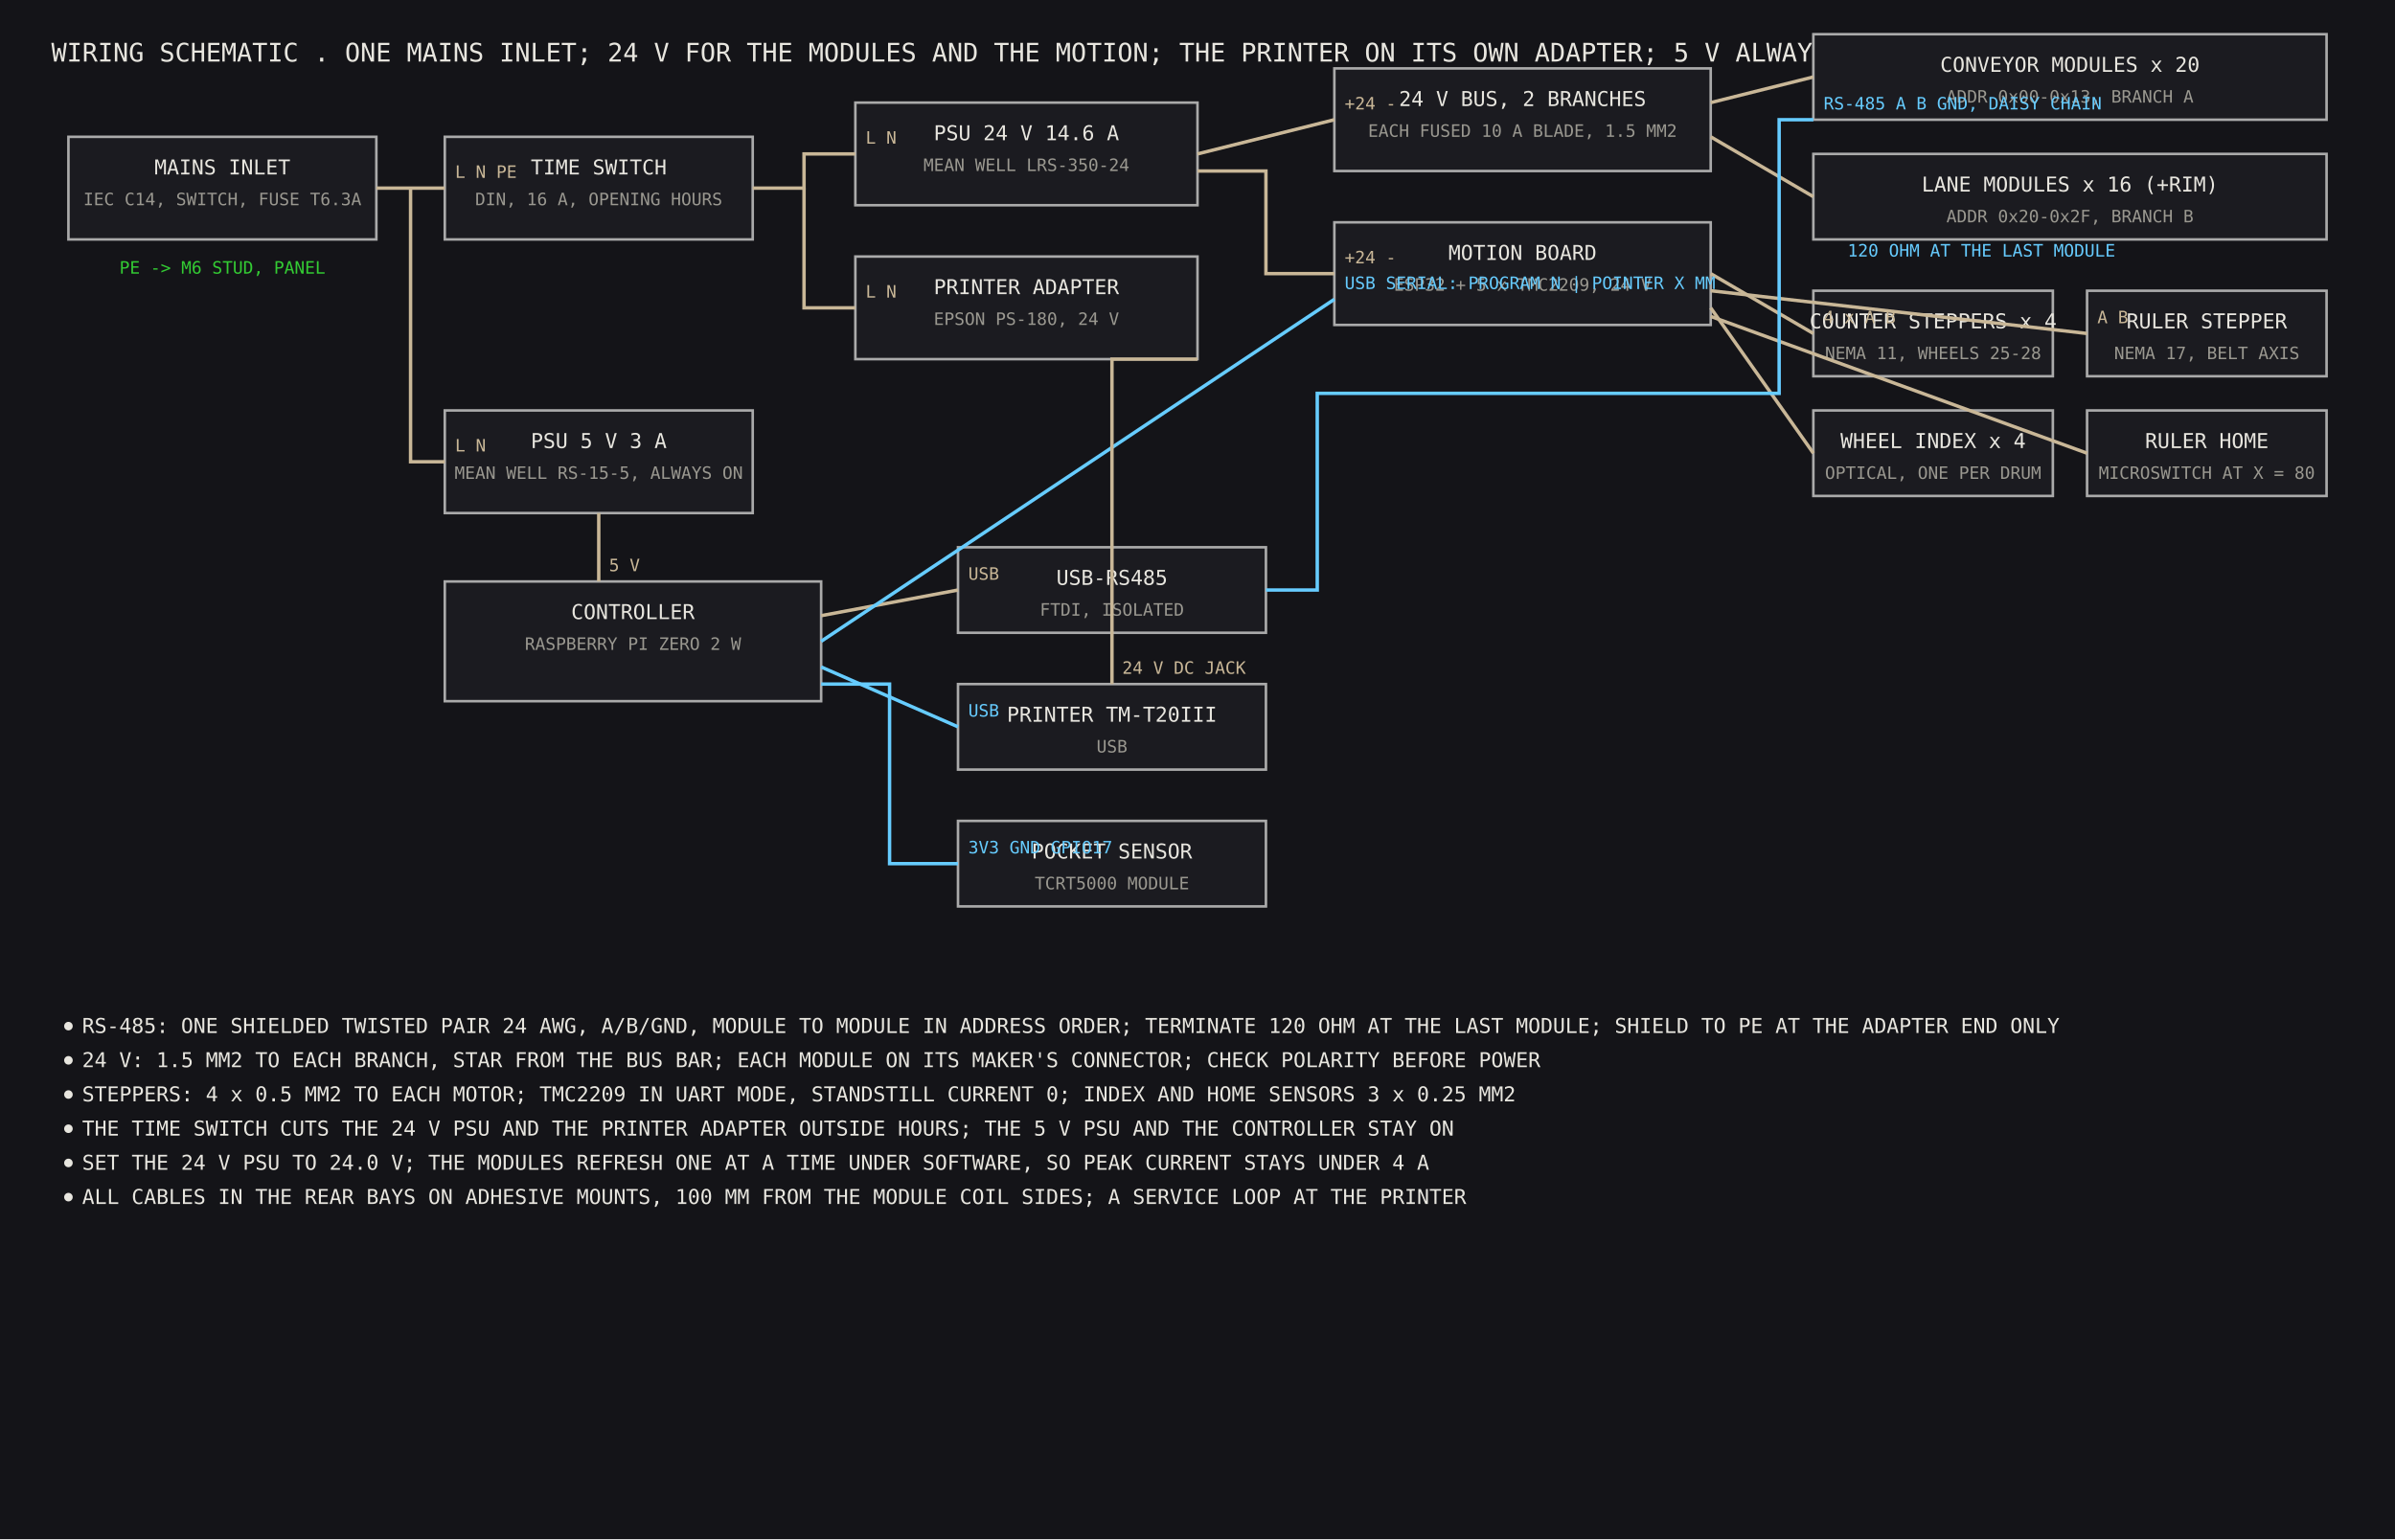
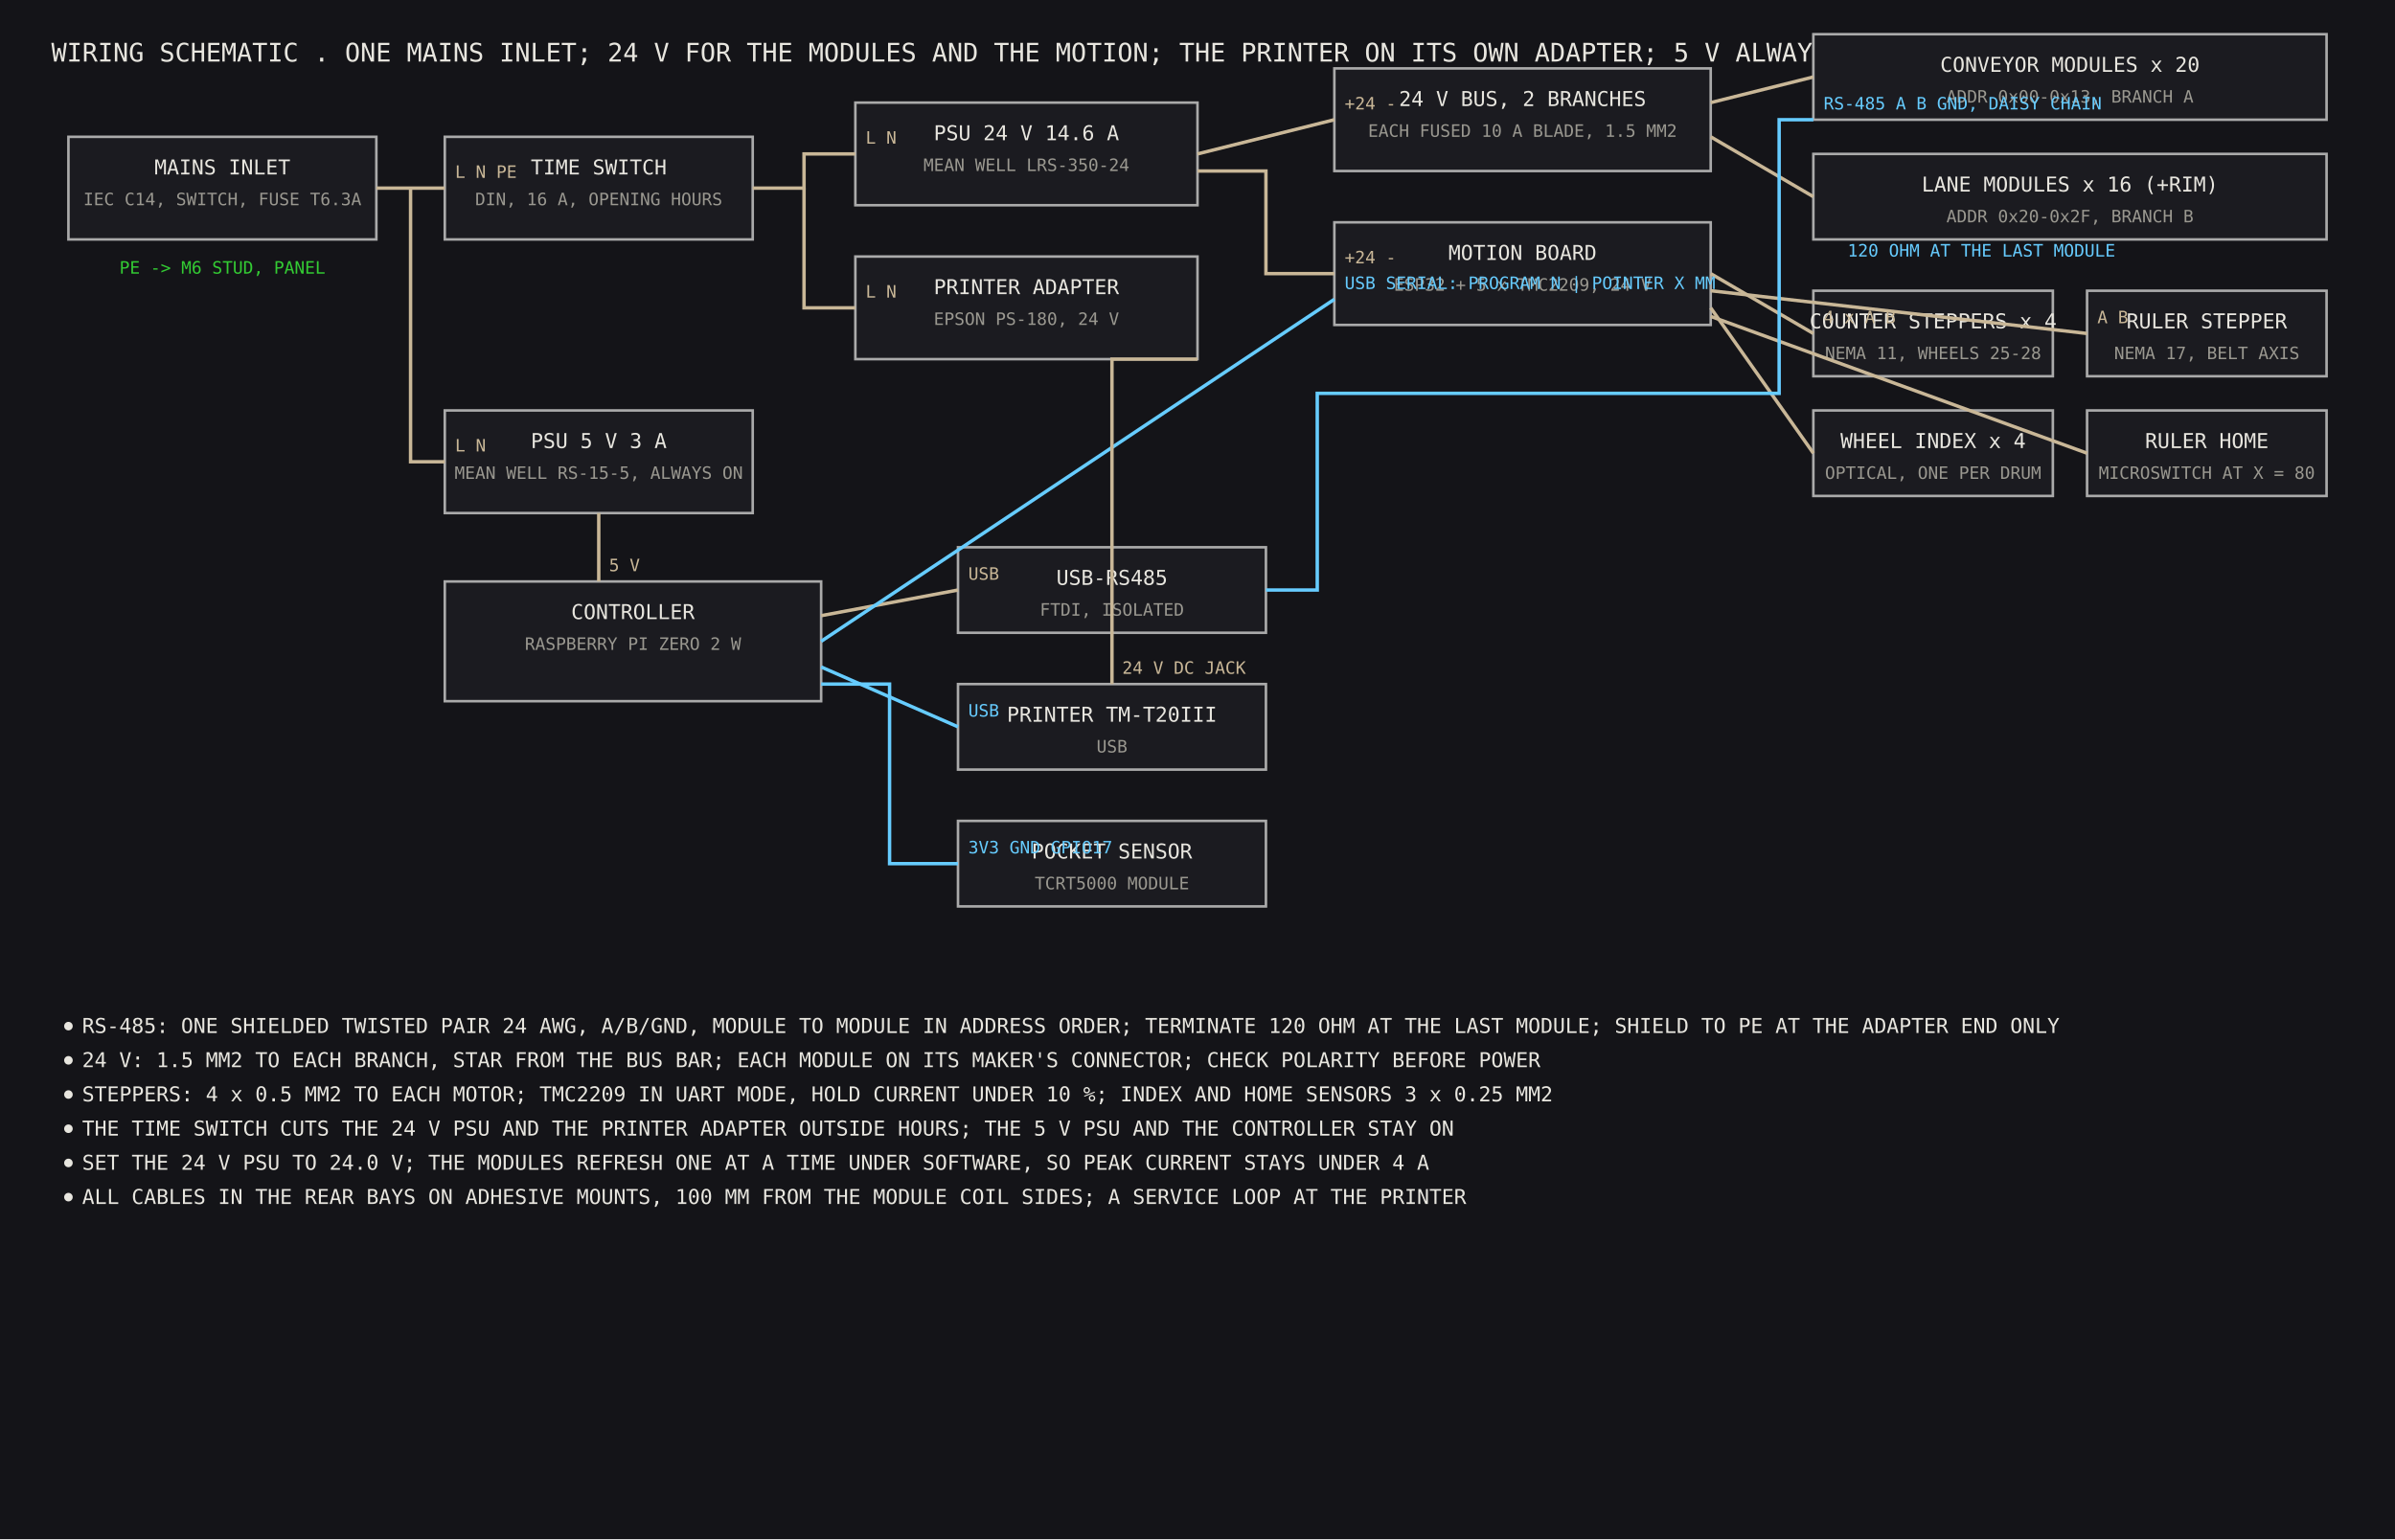
<svg xmlns="http://www.w3.org/2000/svg" width="1400" height="900" viewBox="0 0 1400 900">
  <rect width="1400" height="900" fill="#141418" />
  <text x="30" y="36" font-family="ui-monospace,Menlo,monospace" font-size="15" fill="#e8e6df" text-anchor="start">WIRING SCHEMATIC . ONE MAINS INLET; 24 V FOR THE MODULES AND THE MOTION; THE PRINTER ON ITS OWN ADAPTER; 5 V ALWAYS ON FOR THE CONTROLLER</text>
  <rect x="40" y="80" width="180" height="60" fill="#1b1b20" stroke="#aaa" stroke-width="1.5" />
  <text x="130.0" y="102" font-family="ui-monospace,Menlo,monospace" font-size="12" fill="#e8e6df" text-anchor="middle">MAINS INLET</text>
  <text x="130.0" y="120" font-family="ui-monospace,Menlo,monospace" font-size="10" fill="#9a9890" text-anchor="middle">IEC C14, SWITCH, FUSE T6.3A</text>
  <rect x="260" y="80" width="180" height="60" fill="#1b1b20" stroke="#aaa" stroke-width="1.5" />
  <text x="350.0" y="102" font-family="ui-monospace,Menlo,monospace" font-size="12" fill="#e8e6df" text-anchor="middle">TIME SWITCH</text>
  <text x="350.0" y="120" font-family="ui-monospace,Menlo,monospace" font-size="10" fill="#9a9890" text-anchor="middle">DIN, 16 A, OPENING HOURS</text>
  <rect x="500" y="60" width="200" height="60" fill="#1b1b20" stroke="#aaa" stroke-width="1.5" />
  <text x="600.0" y="82" font-family="ui-monospace,Menlo,monospace" font-size="12" fill="#e8e6df" text-anchor="middle">PSU 24 V 14.6 A</text>
  <text x="600.0" y="100" font-family="ui-monospace,Menlo,monospace" font-size="10" fill="#9a9890" text-anchor="middle">MEAN WELL LRS-350-24</text>
  <rect x="500" y="150" width="200" height="60" fill="#1b1b20" stroke="#aaa" stroke-width="1.5" />
  <text x="600.0" y="172" font-family="ui-monospace,Menlo,monospace" font-size="12" fill="#e8e6df" text-anchor="middle">PRINTER ADAPTER</text>
  <text x="600.0" y="190" font-family="ui-monospace,Menlo,monospace" font-size="10" fill="#9a9890" text-anchor="middle">EPSON PS-180, 24 V</text>
  <rect x="260" y="240" width="180" height="60" fill="#1b1b20" stroke="#aaa" stroke-width="1.5" />
  <text x="350.0" y="262" font-family="ui-monospace,Menlo,monospace" font-size="12" fill="#e8e6df" text-anchor="middle">PSU 5 V 3 A</text>
  <text x="350.0" y="280" font-family="ui-monospace,Menlo,monospace" font-size="10" fill="#9a9890" text-anchor="middle">MEAN WELL RS-15-5, ALWAYS ON</text>
  <polyline points="220,110 260,110" fill="none" stroke="#c9b797" stroke-width="2" />
  <text x="266" y="104" font-family="ui-monospace,Menlo,monospace" font-size="10" fill="#c9b797" text-anchor="start">L N PE</text>
  <polyline points="440,110 470,110 470,90 500,90" fill="none" stroke="#c9b797" stroke-width="2" />
  <text x="506" y="84" font-family="ui-monospace,Menlo,monospace" font-size="10" fill="#c9b797" text-anchor="start">L N</text>
  <polyline points="470,110 470,180 500,180" fill="none" stroke="#c9b797" stroke-width="2" />
  <text x="506" y="174" font-family="ui-monospace,Menlo,monospace" font-size="10" fill="#c9b797" text-anchor="start">L N</text>
  <polyline points="240,110 240,270 260,270" fill="none" stroke="#c9b797" stroke-width="2" />
  <text x="266" y="264" font-family="ui-monospace,Menlo,monospace" font-size="10" fill="#c9b797" text-anchor="start">L N</text>
  <text x="130" y="160" font-family="ui-monospace,Menlo,monospace" font-size="10" fill="#3c3" text-anchor="middle">PE -&gt; M6 STUD, PANEL</text>
  <rect x="780" y="40" width="220" height="60" fill="#1b1b20" stroke="#aaa" stroke-width="1.5" />
  <text x="890.0" y="62" font-family="ui-monospace,Menlo,monospace" font-size="12" fill="#e8e6df" text-anchor="middle">24 V BUS, 2 BRANCHES</text>
  <text x="890.0" y="80" font-family="ui-monospace,Menlo,monospace" font-size="10" fill="#9a9890" text-anchor="middle">EACH FUSED 10 A BLADE, 1.5 MM2</text>
  <polyline points="700,90 780,70" fill="none" stroke="#c9b797" stroke-width="2" />
  <text x="786" y="64" font-family="ui-monospace,Menlo,monospace" font-size="10" fill="#c9b797" text-anchor="start">+24 -</text>
  <rect x="1060" y="20" width="300" height="50" fill="#1b1b20" stroke="#aaa" stroke-width="1.5" />
  <text x="1210.0" y="42" font-family="ui-monospace,Menlo,monospace" font-size="12" fill="#e8e6df" text-anchor="middle">CONVEYOR MODULES x 20</text>
  <text x="1210.0" y="60" font-family="ui-monospace,Menlo,monospace" font-size="10" fill="#9a9890" text-anchor="middle">ADDR 0x00-0x13, BRANCH A</text>
  <rect x="1060" y="90" width="300" height="50" fill="#1b1b20" stroke="#aaa" stroke-width="1.5" />
  <text x="1210.0" y="112" font-family="ui-monospace,Menlo,monospace" font-size="12" fill="#e8e6df" text-anchor="middle">LANE MODULES x 16 (+RIM)</text>
  <text x="1210.0" y="130" font-family="ui-monospace,Menlo,monospace" font-size="10" fill="#9a9890" text-anchor="middle">ADDR 0x20-0x2F, BRANCH B</text>
  <polyline points="1000,60 1060,45" fill="none" stroke="#c9b797" stroke-width="2" />
  <text x="1066" y="39" font-family="ui-monospace,Menlo,monospace" font-size="10" fill="#c9b797" text-anchor="start" />
  <polyline points="1000,80 1060,115" fill="none" stroke="#c9b797" stroke-width="2" />
  <text x="1066" y="109" font-family="ui-monospace,Menlo,monospace" font-size="10" fill="#c9b797" text-anchor="start" />
  <rect x="780" y="130" width="220" height="60" fill="#1b1b20" stroke="#aaa" stroke-width="1.5" />
  <text x="890.0" y="152" font-family="ui-monospace,Menlo,monospace" font-size="12" fill="#e8e6df" text-anchor="middle">MOTION BOARD</text>
  <text x="890.0" y="170" font-family="ui-monospace,Menlo,monospace" font-size="10" fill="#9a9890" text-anchor="middle">ESP32 + 5 x TMC2209, 24 V</text>
  <polyline points="700,100 740,100 740,160 780,160" fill="none" stroke="#c9b797" stroke-width="2" />
  <text x="786" y="154" font-family="ui-monospace,Menlo,monospace" font-size="10" fill="#c9b797" text-anchor="start">+24 -</text>
  <rect x="1060" y="170" width="140" height="50" fill="#1b1b20" stroke="#aaa" stroke-width="1.5" />
  <text x="1130.0" y="192" font-family="ui-monospace,Menlo,monospace" font-size="12" fill="#e8e6df" text-anchor="middle">COUNTER STEPPERS x 4</text>
  <text x="1130.0" y="210" font-family="ui-monospace,Menlo,monospace" font-size="10" fill="#9a9890" text-anchor="middle">NEMA 11, WHEELS 25-28</text>
  <rect x="1220" y="170" width="140" height="50" fill="#1b1b20" stroke="#aaa" stroke-width="1.5" />
  <text x="1290.0" y="192" font-family="ui-monospace,Menlo,monospace" font-size="12" fill="#e8e6df" text-anchor="middle">RULER STEPPER</text>
  <text x="1290.0" y="210" font-family="ui-monospace,Menlo,monospace" font-size="10" fill="#9a9890" text-anchor="middle">NEMA 17, BELT AXIS</text>
  <rect x="1060" y="240" width="140" height="50" fill="#1b1b20" stroke="#aaa" stroke-width="1.5" />
  <text x="1130.0" y="262" font-family="ui-monospace,Menlo,monospace" font-size="12" fill="#e8e6df" text-anchor="middle">WHEEL INDEX x 4</text>
  <text x="1130.0" y="280" font-family="ui-monospace,Menlo,monospace" font-size="10" fill="#9a9890" text-anchor="middle">OPTICAL, ONE PER DRUM</text>
  <rect x="1220" y="240" width="140" height="50" fill="#1b1b20" stroke="#aaa" stroke-width="1.5" />
  <text x="1290.0" y="262" font-family="ui-monospace,Menlo,monospace" font-size="12" fill="#e8e6df" text-anchor="middle">RULER HOME</text>
  <text x="1290.0" y="280" font-family="ui-monospace,Menlo,monospace" font-size="10" fill="#9a9890" text-anchor="middle">MICROSWITCH AT X = 80</text>
  <polyline points="1000,160 1060,195" fill="none" stroke="#c9b797" stroke-width="2" />
  <text x="1066" y="189" font-family="ui-monospace,Menlo,monospace" font-size="10" fill="#c9b797" text-anchor="start">4 x A B</text>
  <polyline points="1000,170 1220,195" fill="none" stroke="#c9b797" stroke-width="2" />
  <text x="1226" y="189" font-family="ui-monospace,Menlo,monospace" font-size="10" fill="#c9b797" text-anchor="start">A B</text>
  <polyline points="1000,180 1060,265" fill="none" stroke="#c9b797" stroke-width="2" />
  <text x="1066" y="259" font-family="ui-monospace,Menlo,monospace" font-size="10" fill="#c9b797" text-anchor="start" />
  <polyline points="1000,185 1220,265" fill="none" stroke="#c9b797" stroke-width="2" />
  <text x="1226" y="259" font-family="ui-monospace,Menlo,monospace" font-size="10" fill="#c9b797" text-anchor="start" />
  <rect x="260" y="340" width="220" height="70" fill="#1b1b20" stroke="#aaa" stroke-width="1.5" />
  <text x="370.0" y="362" font-family="ui-monospace,Menlo,monospace" font-size="12" fill="#e8e6df" text-anchor="middle">CONTROLLER</text>
  <text x="370.0" y="380" font-family="ui-monospace,Menlo,monospace" font-size="10" fill="#9a9890" text-anchor="middle">RASPBERRY PI ZERO 2 W</text>
  <polyline points="350,300 350,340" fill="none" stroke="#c9b797" stroke-width="2" />
  <text x="356" y="334" font-family="ui-monospace,Menlo,monospace" font-size="10" fill="#c9b797" text-anchor="start">5 V</text>
  <rect x="560" y="320" width="180" height="50" fill="#1b1b20" stroke="#aaa" stroke-width="1.5" />
  <text x="650.0" y="342" font-family="ui-monospace,Menlo,monospace" font-size="12" fill="#e8e6df" text-anchor="middle">USB-RS485</text>
  <text x="650.0" y="360" font-family="ui-monospace,Menlo,monospace" font-size="10" fill="#9a9890" text-anchor="middle">FTDI, ISOLATED</text>
  <polyline points="480,360 560,345" fill="none" stroke="#c9b797" stroke-width="2" />
  <text x="566" y="339" font-family="ui-monospace,Menlo,monospace" font-size="10" fill="#c9b797" text-anchor="start">USB</text>
  <polyline points="740,345 770,345 770,230 1040,230 1040,70 1060,70" fill="none" stroke="#6cf" stroke-width="2" />
  <text x="1066" y="64" font-family="ui-monospace,Menlo,monospace" font-size="10" fill="#6cf" text-anchor="start">RS-485 A B GND, DAISY CHAIN</text>
  <text x="1080" y="150" font-family="ui-monospace,Menlo,monospace" font-size="10" fill="#6cf" text-anchor="start">120 OHM AT THE LAST MODULE</text>
  <polyline points="480,375 780,175" fill="none" stroke="#6cf" stroke-width="2" />
  <text x="786" y="169" font-family="ui-monospace,Menlo,monospace" font-size="10" fill="#6cf" text-anchor="start">USB SERIAL: PROGRAM N | POINTER X MM</text>
  <rect x="560" y="400" width="180" height="50" fill="#1b1b20" stroke="#aaa" stroke-width="1.5" />
  <text x="650.0" y="422" font-family="ui-monospace,Menlo,monospace" font-size="12" fill="#e8e6df" text-anchor="middle">PRINTER TM-T20III</text>
  <text x="650.0" y="440" font-family="ui-monospace,Menlo,monospace" font-size="10" fill="#9a9890" text-anchor="middle">USB</text>
  <polyline points="480,390 560,425" fill="none" stroke="#6cf" stroke-width="2" />
  <text x="566" y="419" font-family="ui-monospace,Menlo,monospace" font-size="10" fill="#6cf" text-anchor="start">USB</text>
  <polyline points="700,210 650,210 650,400" fill="none" stroke="#c9b797" stroke-width="2" />
  <text x="656" y="394" font-family="ui-monospace,Menlo,monospace" font-size="10" fill="#c9b797" text-anchor="start">24 V DC JACK</text>
  <rect x="560" y="480" width="180" height="50" fill="#1b1b20" stroke="#aaa" stroke-width="1.5" />
  <text x="650.0" y="502" font-family="ui-monospace,Menlo,monospace" font-size="12" fill="#e8e6df" text-anchor="middle">POCKET SENSOR</text>
  <text x="650.0" y="520" font-family="ui-monospace,Menlo,monospace" font-size="10" fill="#9a9890" text-anchor="middle">TCRT5000 MODULE</text>
  <polyline points="480,400 520,400 520,505 560,505" fill="none" stroke="#6cf" stroke-width="2" />
  <text x="566" y="499" font-family="ui-monospace,Menlo,monospace" font-size="10" fill="#6cf" text-anchor="start">3V3 GND GPIO17</text>
  <circle cx="40" cy="600" r="2.5" fill="#e8e6df" />
  <text x="48" y="604" font-family="ui-monospace,Menlo,monospace" font-size="12" fill="#e8e6df" text-anchor="start">RS-485: ONE SHIELDED TWISTED PAIR 24 AWG, A/B/GND, MODULE TO MODULE IN ADDRESS ORDER; TERMINATE 120 OHM AT THE LAST MODULE; SHIELD TO PE AT THE ADAPTER END ONLY</text>
  <circle cx="40" cy="620" r="2.5" fill="#e8e6df" />
  <text x="48" y="624" font-family="ui-monospace,Menlo,monospace" font-size="12" fill="#e8e6df" text-anchor="start">24 V: 1.5 MM2 TO EACH BRANCH, STAR FROM THE BUS BAR; EACH MODULE ON ITS MAKER'S CONNECTOR; CHECK POLARITY BEFORE POWER</text>
  <circle cx="40" cy="640" r="2.5" fill="#e8e6df" />
-   <text x="48" y="644" font-family="ui-monospace,Menlo,monospace" font-size="12" fill="#e8e6df" text-anchor="start">STEPPERS: 4 x 0.5 MM2 TO EACH MOTOR; TMC2209 IN UART MODE, STANDSTILL CURRENT 0; INDEX AND HOME SENSORS 3 x 0.25 MM2</text>
+   <text x="48" y="644" font-family="ui-monospace,Menlo,monospace" font-size="12" fill="#e8e6df" text-anchor="start">STEPPERS: 4 x 0.5 MM2 TO EACH MOTOR; TMC2209 IN UART MODE, HOLD CURRENT UNDER 10 %; INDEX AND HOME SENSORS 3 x 0.25 MM2</text>
  <circle cx="40" cy="660" r="2.5" fill="#e8e6df" />
  <text x="48" y="664" font-family="ui-monospace,Menlo,monospace" font-size="12" fill="#e8e6df" text-anchor="start">THE TIME SWITCH CUTS THE 24 V PSU AND THE PRINTER ADAPTER OUTSIDE HOURS; THE 5 V PSU AND THE CONTROLLER STAY ON</text>
  <circle cx="40" cy="680" r="2.5" fill="#e8e6df" />
  <text x="48" y="684" font-family="ui-monospace,Menlo,monospace" font-size="12" fill="#e8e6df" text-anchor="start">SET THE 24 V PSU TO 24.0 V; THE MODULES REFRESH ONE AT A TIME UNDER SOFTWARE, SO PEAK CURRENT STAYS UNDER 4 A</text>
  <circle cx="40" cy="700" r="2.5" fill="#e8e6df" />
  <text x="48" y="704" font-family="ui-monospace,Menlo,monospace" font-size="12" fill="#e8e6df" text-anchor="start">ALL CABLES IN THE REAR BAYS ON ADHESIVE MOUNTS, 100 MM FROM THE MODULE COIL SIDES; A SERVICE LOOP AT THE PRINTER</text>
</svg>
